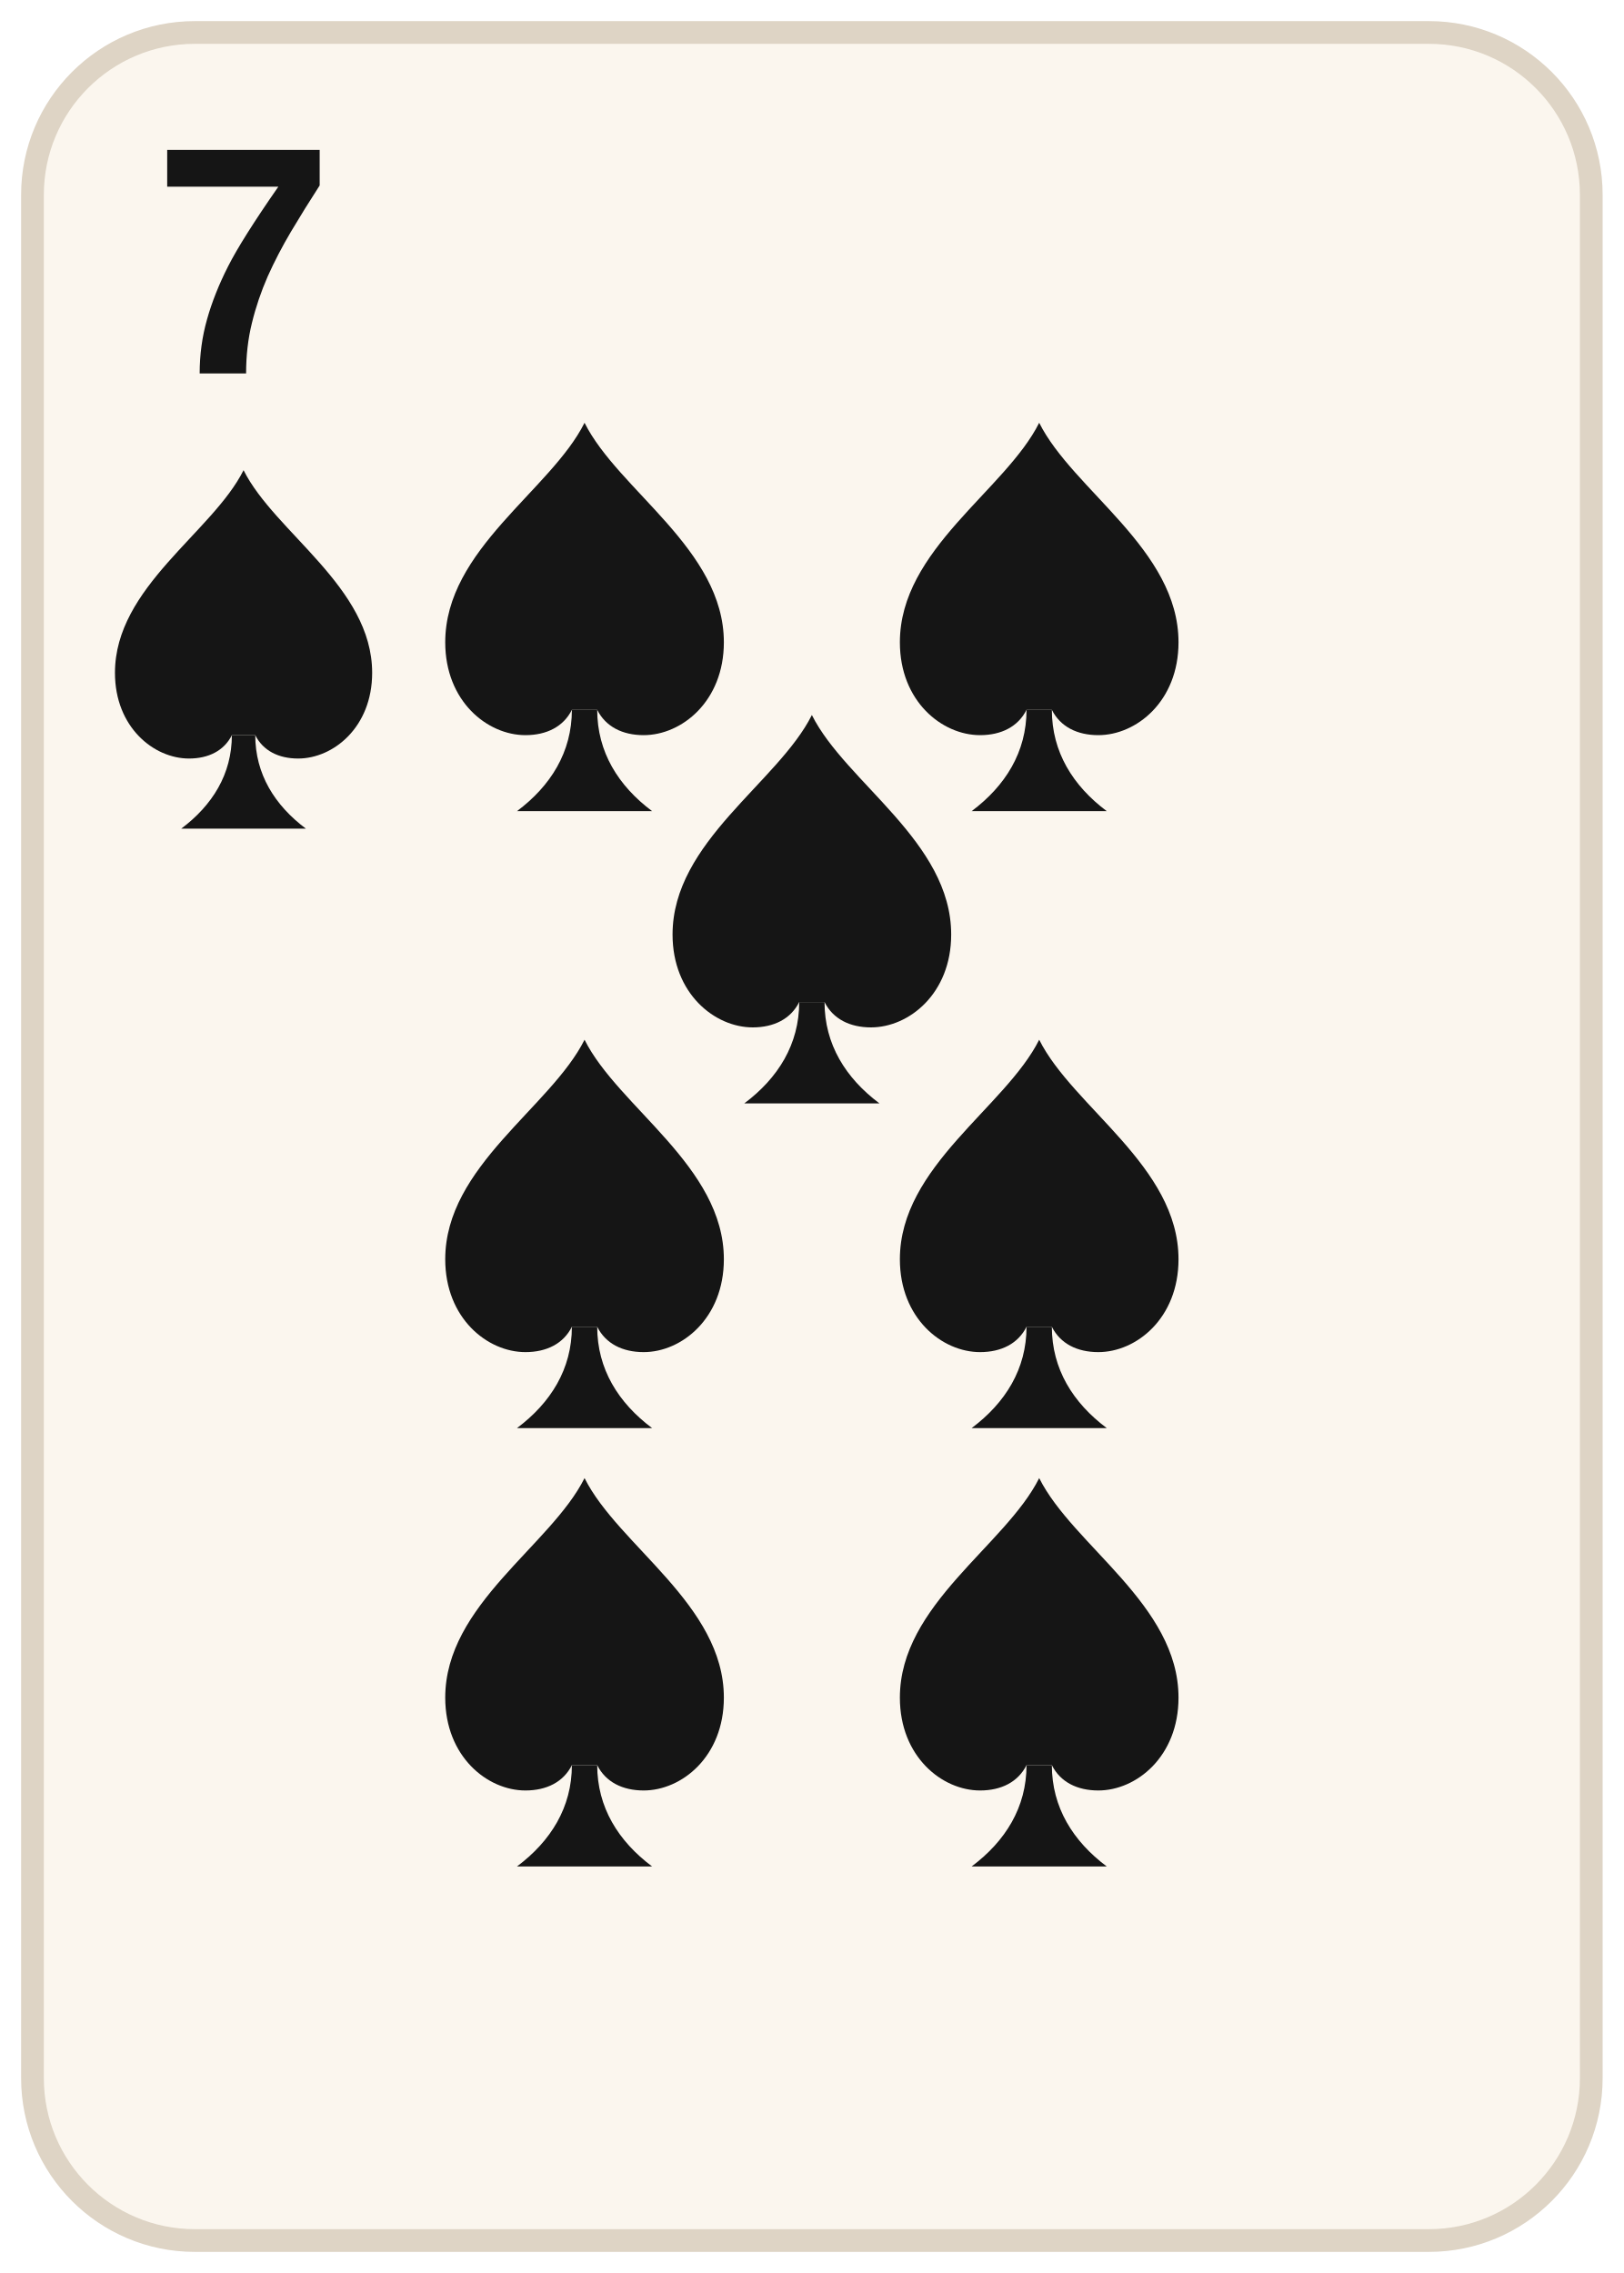
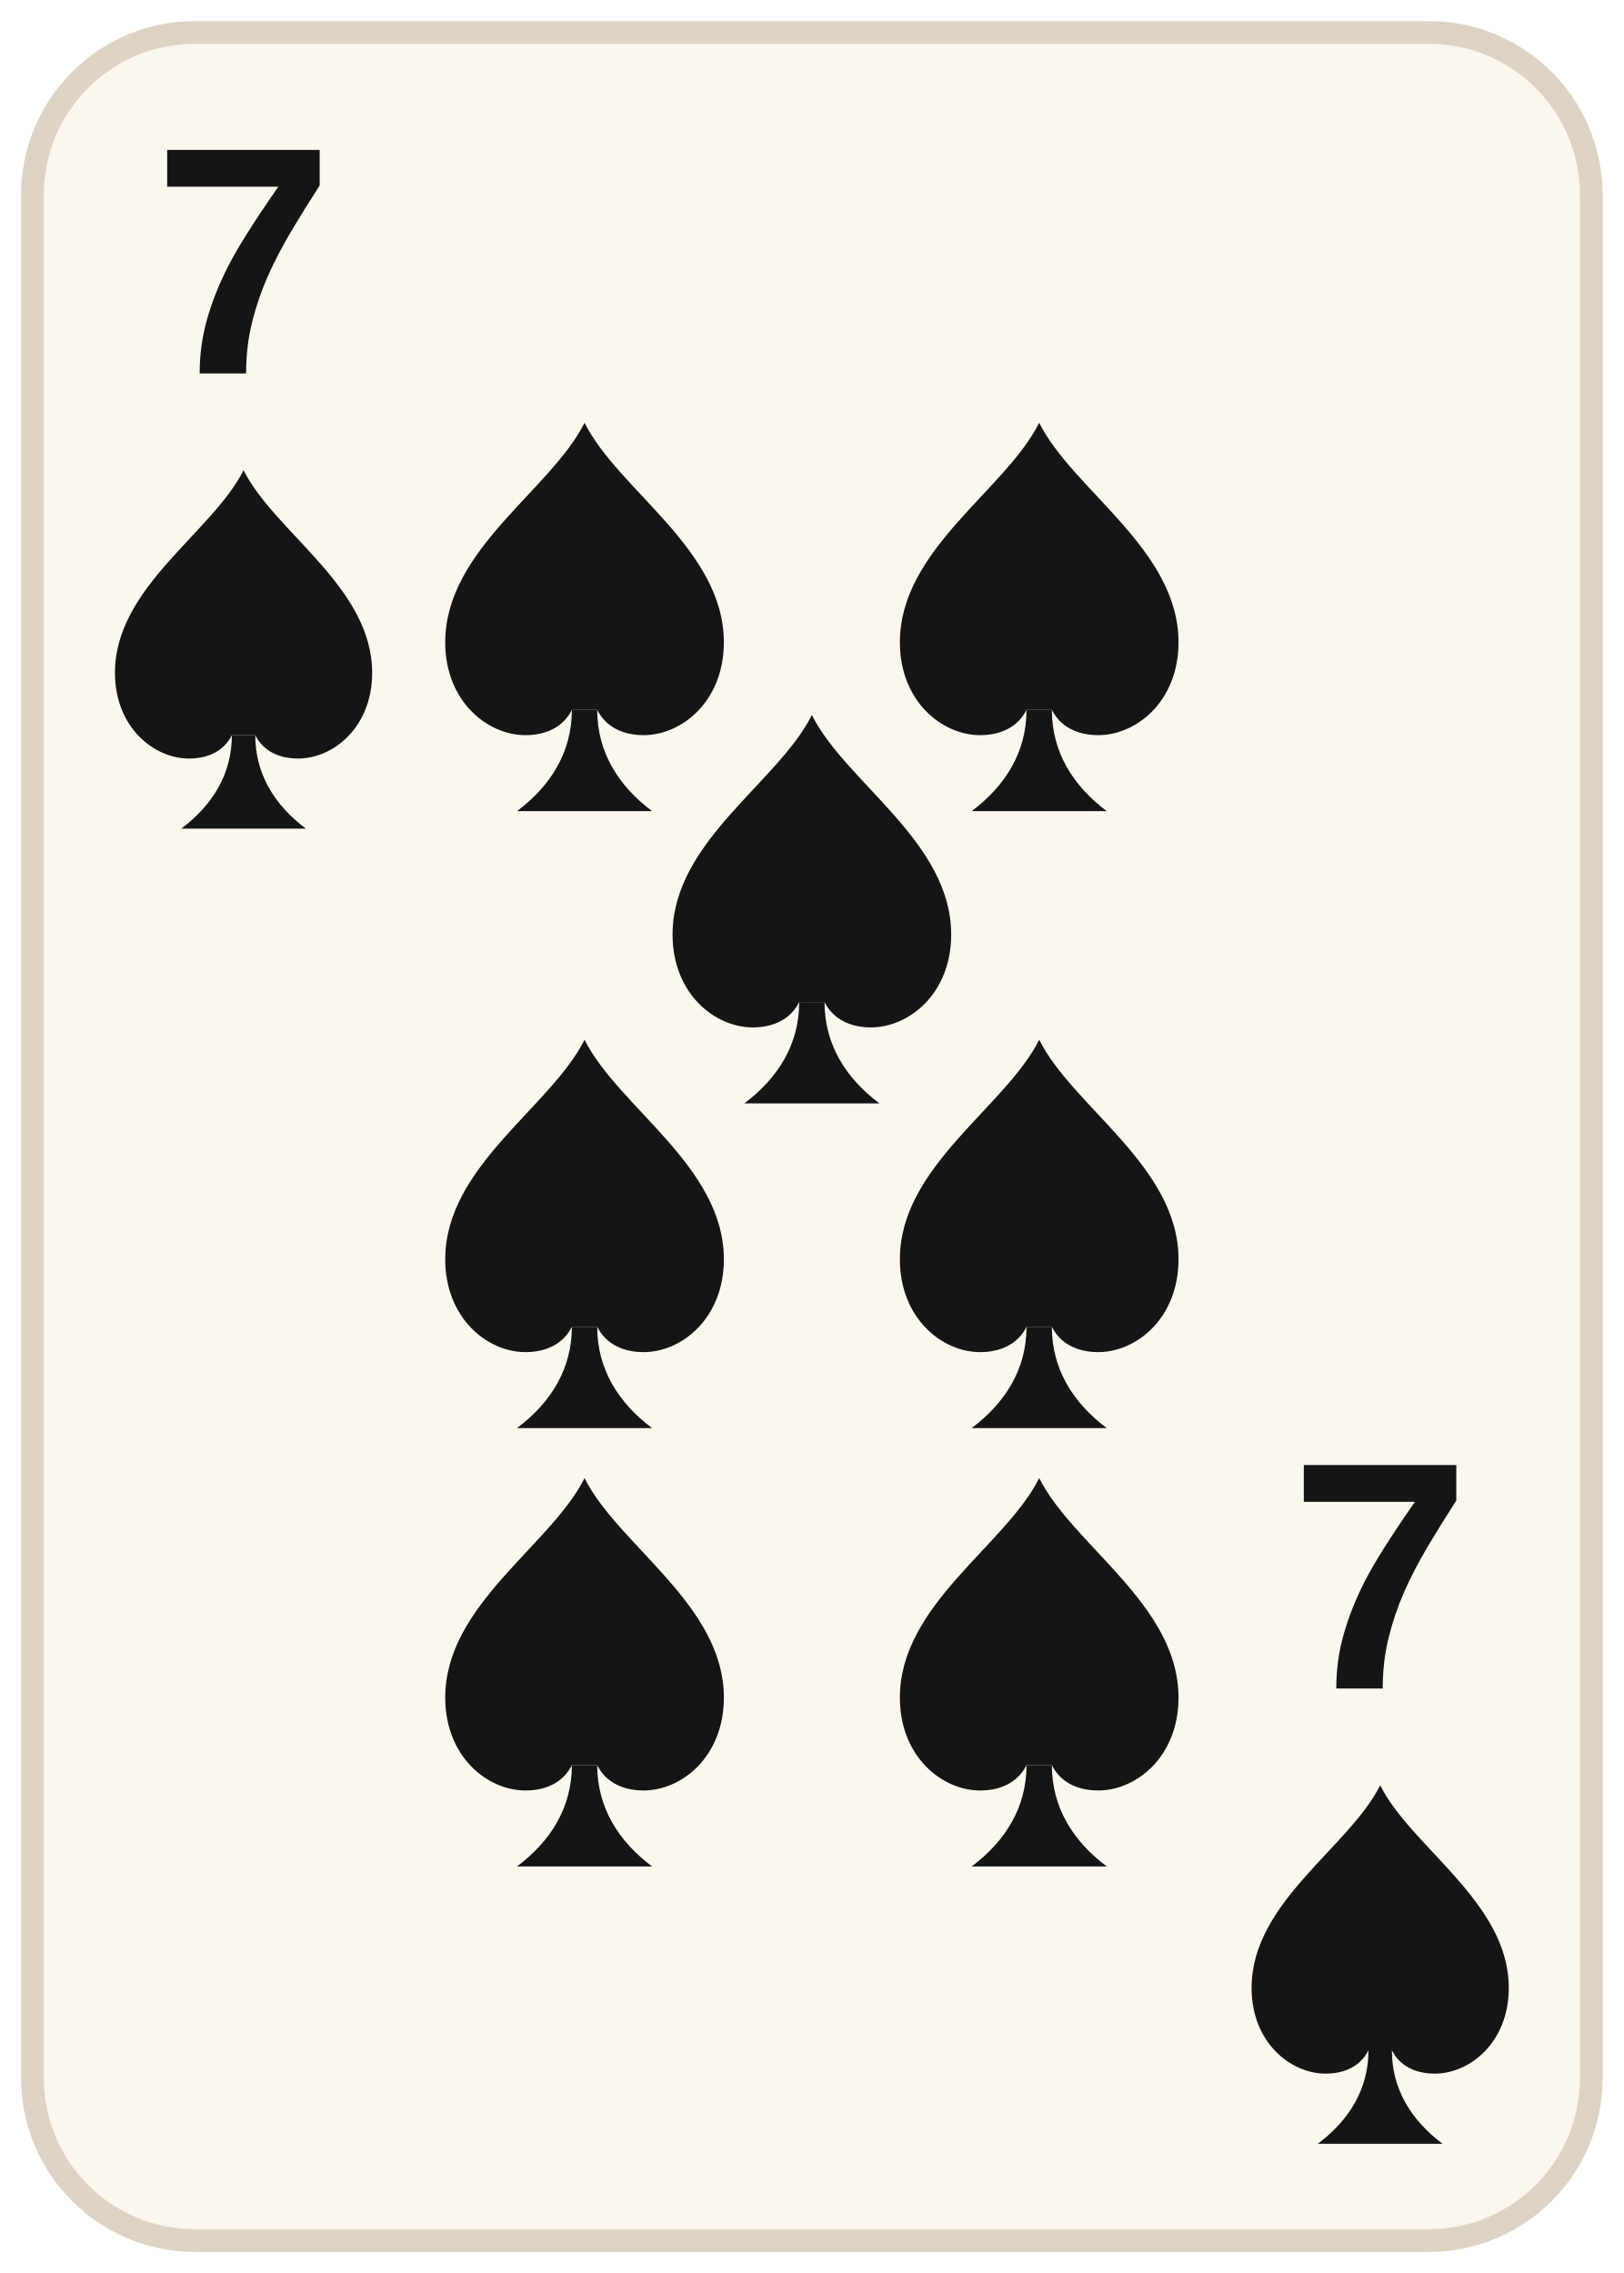
<svg xmlns="http://www.w3.org/2000/svg" viewBox="0 0 100 140" role="img" aria-label="7 of Spades">
  <rect x="2" y="2" width="96" height="136" rx="10" fill="#fbf6ee" stroke="#ded4c5" stroke-width="1.4" />
  <g font-family="Haskoy,-apple-system,BlinkMacSystemFont,'Segoe UI',Arial,sans-serif">
    <text x="15" y="23" fill="#151515" font-size="20" font-weight="700" text-anchor="middle">7</text>
    <g fill="#151515" transform="translate(15 40) scale(0.24)">
      <path d="M0-46C8-30 33-16 33 6 33 20 23 28 14 28 9 28 5 26 3 22L-3 22C-5 26-9 28-14 28-23 28-33 20-33 6-33-16-8-30 0-46Z" />
      <path d="M-3 22C-3 32-8 40-16 46L16 46C8 40 3 32 3 22Z" />
    </g>
  </g>
  <g>
    <g fill="#151515" transform="translate(36 38) scale(0.26)">
      <path d="M0-46C8-30 33-16 33 6 33 20 23 28 14 28 9 28 5 26 3 22L-3 22C-5 26-9 28-14 28-23 28-33 20-33 6-33-16-8-30 0-46Z" />
      <path d="M-3 22C-3 32-8 40-16 46L16 46C8 40 3 32 3 22Z" />
    </g>
    <g fill="#151515" transform="translate(64 38) scale(0.26)">
      <path d="M0-46C8-30 33-16 33 6 33 20 23 28 14 28 9 28 5 26 3 22L-3 22C-5 26-9 28-14 28-23 28-33 20-33 6-33-16-8-30 0-46Z" />
      <path d="M-3 22C-3 32-8 40-16 46L16 46C8 40 3 32 3 22Z" />
    </g>
    <g fill="#151515" transform="translate(50 56) scale(0.26)">
      <path d="M0-46C8-30 33-16 33 6 33 20 23 28 14 28 9 28 5 26 3 22L-3 22C-5 26-9 28-14 28-23 28-33 20-33 6-33-16-8-30 0-46Z" />
      <path d="M-3 22C-3 32-8 40-16 46L16 46C8 40 3 32 3 22Z" />
    </g>
    <g fill="#151515" transform="translate(36 76) scale(0.26)">
      <path d="M0-46C8-30 33-16 33 6 33 20 23 28 14 28 9 28 5 26 3 22L-3 22C-5 26-9 28-14 28-23 28-33 20-33 6-33-16-8-30 0-46Z" />
      <path d="M-3 22C-3 32-8 40-16 46L16 46C8 40 3 32 3 22Z" />
    </g>
    <g fill="#151515" transform="translate(64 76) scale(0.26)">
      <path d="M0-46C8-30 33-16 33 6 33 20 23 28 14 28 9 28 5 26 3 22L-3 22C-5 26-9 28-14 28-23 28-33 20-33 6-33-16-8-30 0-46Z" />
      <path d="M-3 22C-3 32-8 40-16 46L16 46C8 40 3 32 3 22Z" />
    </g>
    <g fill="#151515" transform="translate(36 103) scale(0.26)">
      <path d="M0-46C8-30 33-16 33 6 33 20 23 28 14 28 9 28 5 26 3 22L-3 22C-5 26-9 28-14 28-23 28-33 20-33 6-33-16-8-30 0-46Z" />
      <path d="M-3 22C-3 32-8 40-16 46L16 46C8 40 3 32 3 22Z" />
    </g>
    <g fill="#151515" transform="translate(64 103) scale(0.26)">
      <path d="M0-46C8-30 33-16 33 6 33 20 23 28 14 28 9 28 5 26 3 22L-3 22C-5 26-9 28-14 28-23 28-33 20-33 6-33-16-8-30 0-46Z" />
      <path d="M-3 22C-3 32-8 40-16 46L16 46C8 40 3 32 3 22Z" />
    </g>
  </g>
+   <g data-card-corner="bottom-right" font-family="Haskoy,-apple-system,BlinkMacSystemFont,'Segoe UI',Arial,sans-serif">
+     <text x="85" y="104" fill="#151515" font-size="20" font-weight="700" text-anchor="middle">7</text>
+     <g fill="#151515" transform="translate(85 121) scale(0.24)">
+       <path d="M0-46C8-30 33-16 33 6 33 20 23 28 14 28 9 28 5 26 3 22L-3 22C-5 26-9 28-14 28-23 28-33 20-33 6-33-16-8-30 0-46Z" />
+       <path d="M-3 22C-3 32-8 40-16 46L16 46C8 40 3 32 3 22Z" />
+     </g>
+   </g>
</svg>
